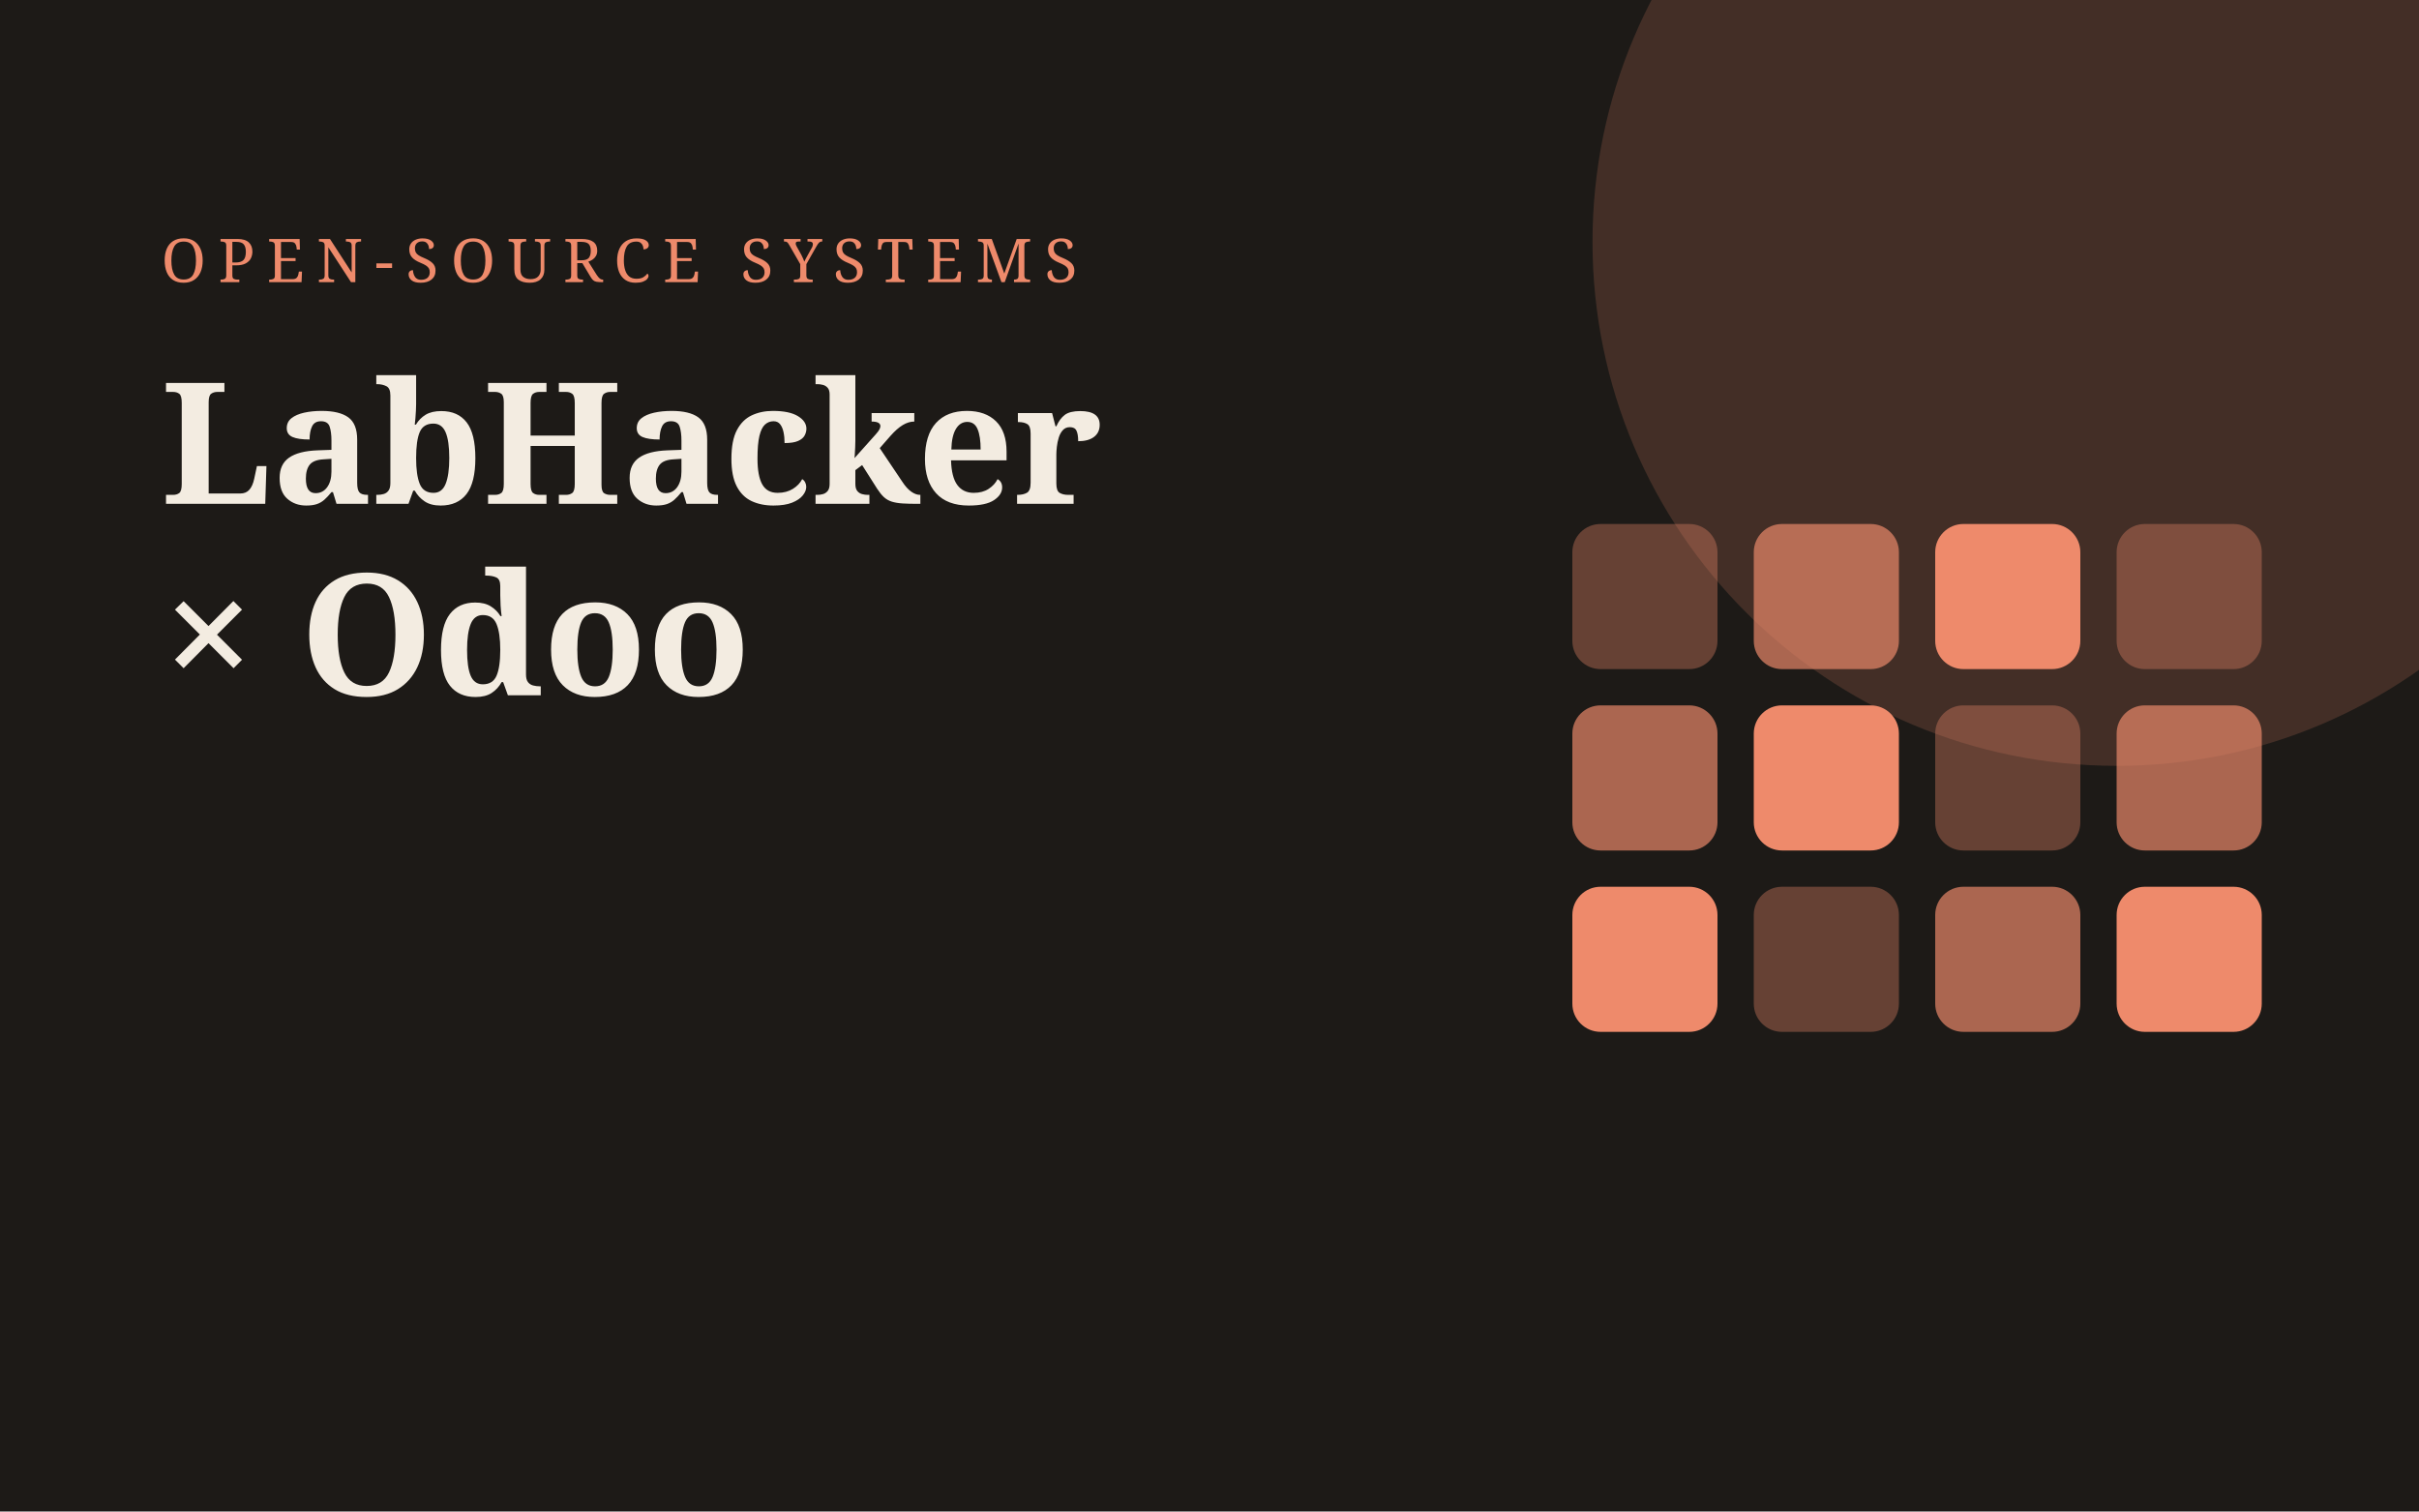
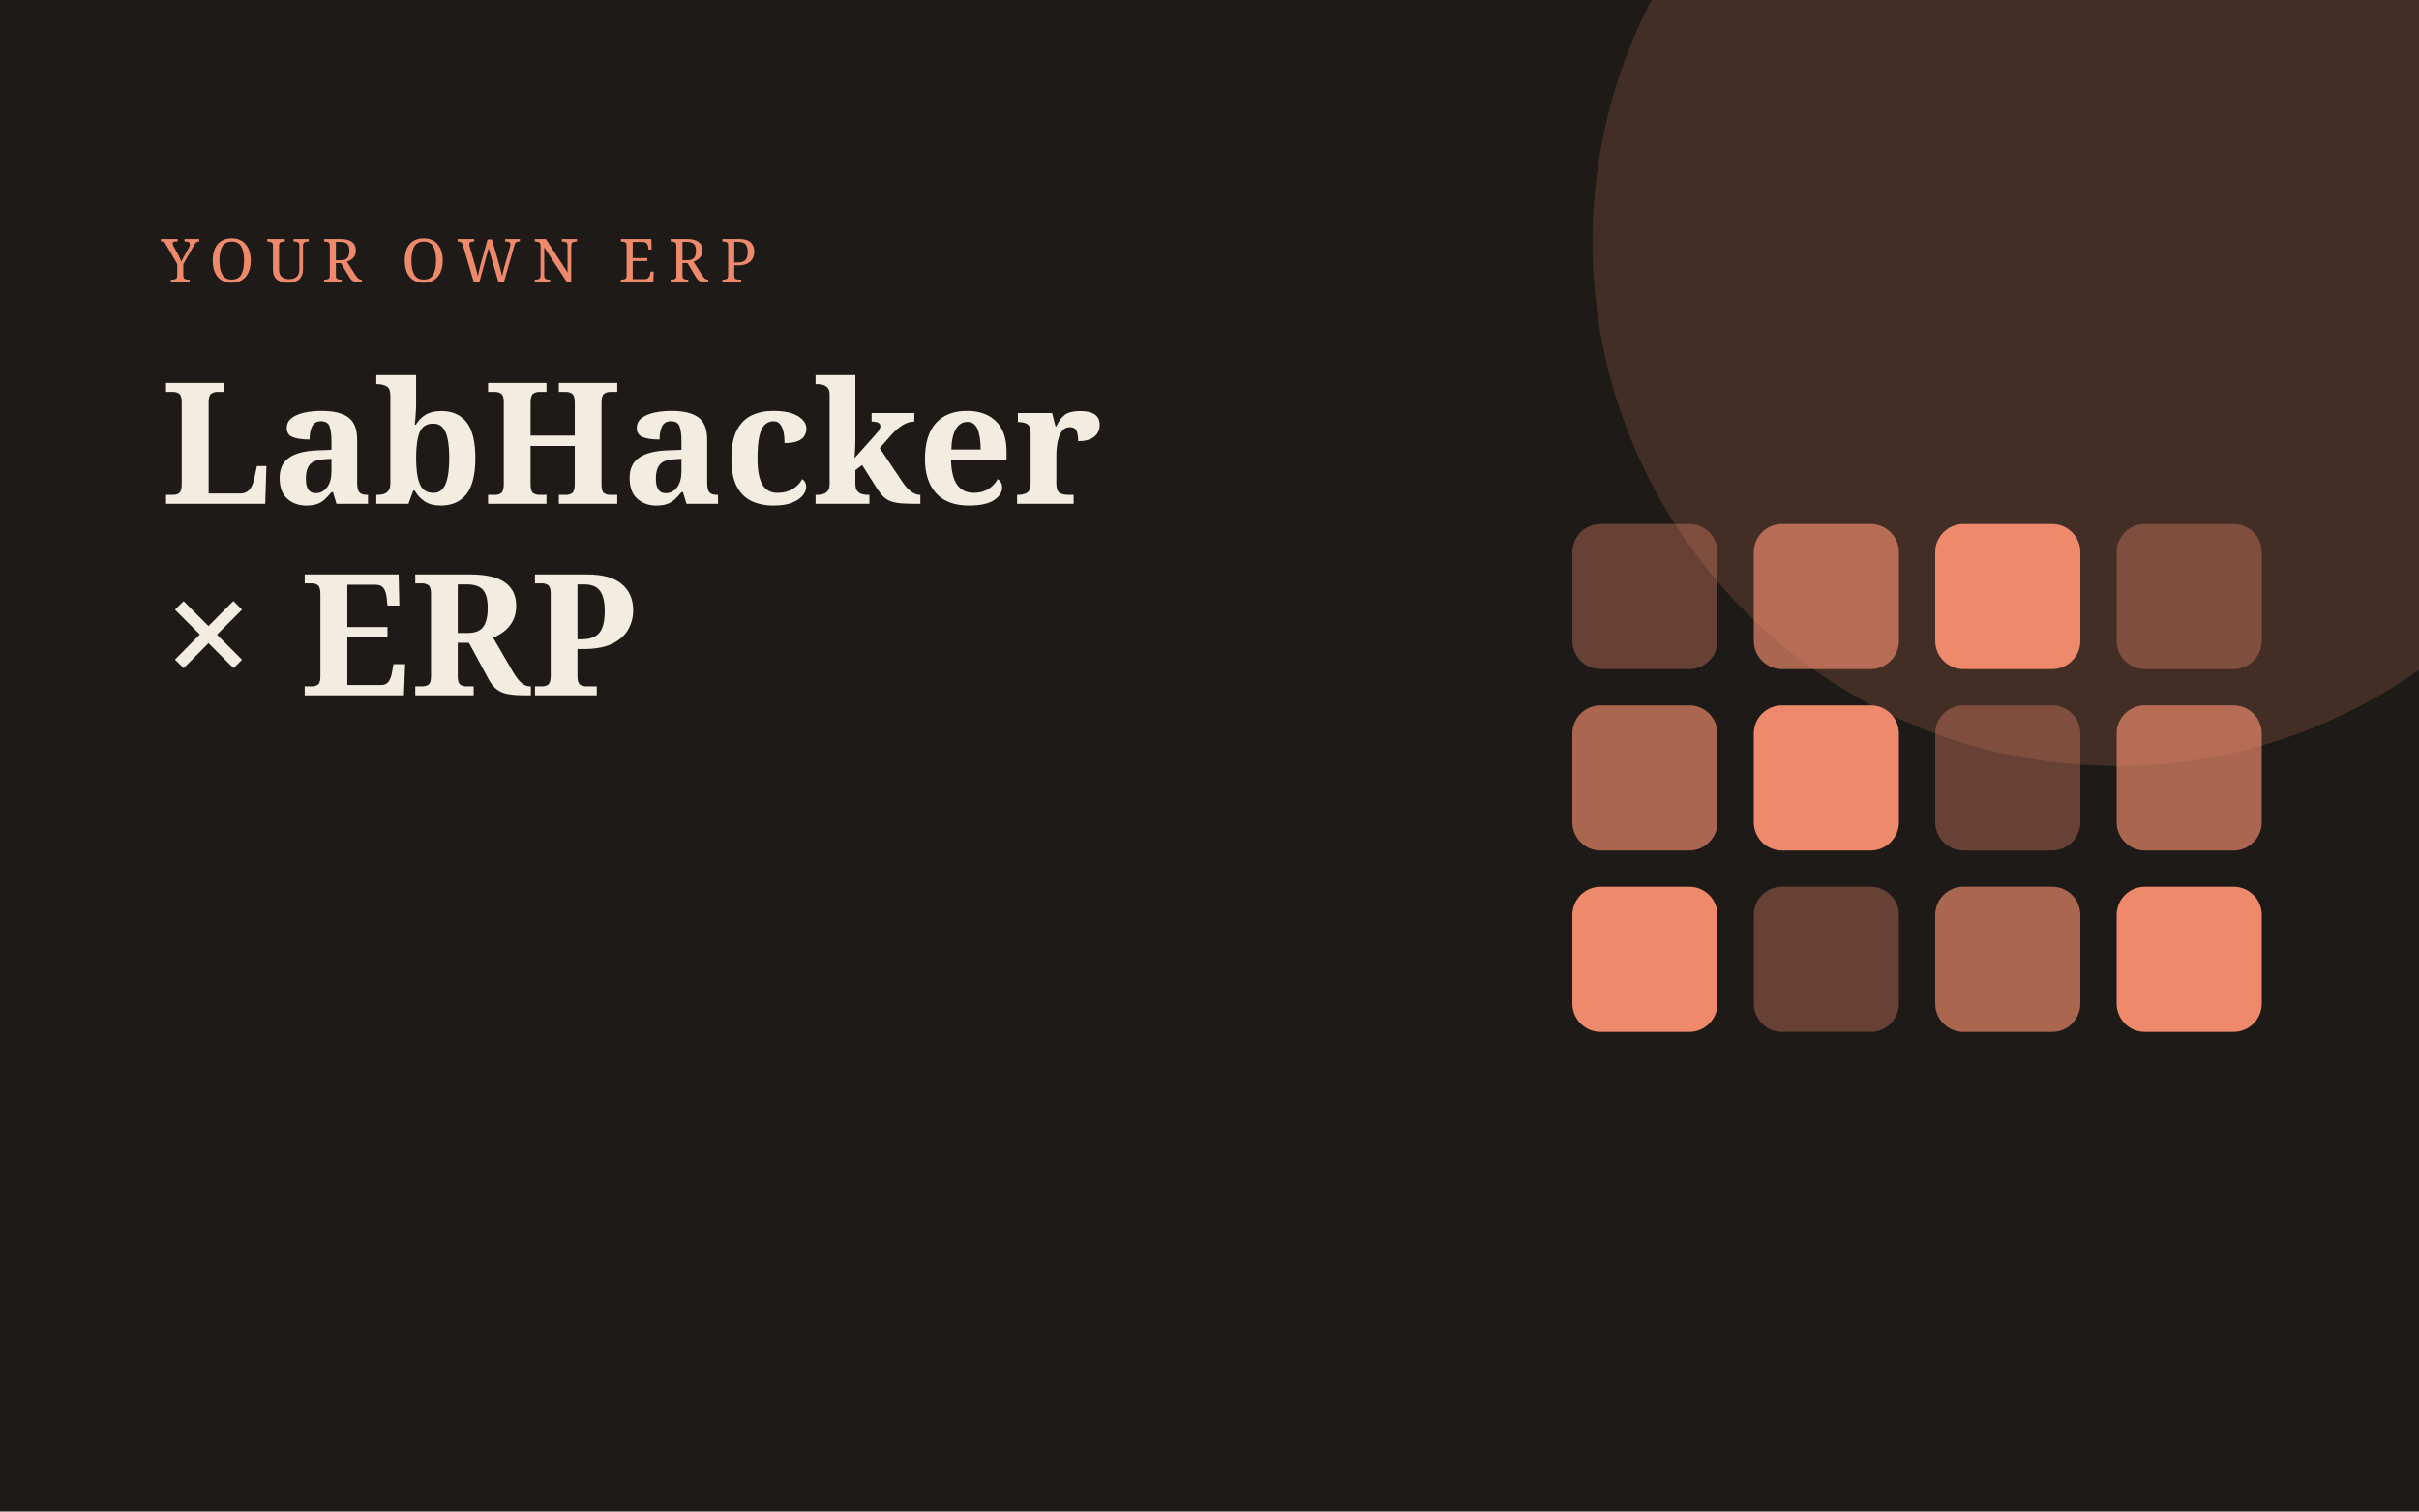
- <svg xmlns="http://www.w3.org/2000/svg" viewBox="0 0 1200 750" role="img" aria-label="LabHacker × Odoo">
+ <svg xmlns="http://www.w3.org/2000/svg" viewBox="0 0 1200 750" role="img" aria-label="LabHacker × ERP">
  <rect width="1200" height="750" fill="#1d1a17" />
  <circle cx="1050" cy="120" r="260" fill="#ee8a6b" opacity=".18" />
  <rect x="780" y="260" width="72" height="72" rx="14" fill="#ee8a6b" opacity="0.35" />
  <rect x="780" y="350" width="72" height="72" rx="14" fill="#ee8a6b" opacity="0.68" />
  <rect x="780" y="440" width="72" height="72" rx="14" fill="#ee8a6b" opacity="1.00" />
  <rect x="870" y="260" width="72" height="72" rx="14" fill="#ee8a6b" opacity="0.68" />
  <rect x="870" y="350" width="72" height="72" rx="14" fill="#ee8a6b" opacity="1.00" />
  <rect x="870" y="440" width="72" height="72" rx="14" fill="#ee8a6b" opacity="0.35" />
  <rect x="960" y="260" width="72" height="72" rx="14" fill="#ee8a6b" opacity="1.00" />
  <rect x="960" y="350" width="72" height="72" rx="14" fill="#ee8a6b" opacity="0.35" />
  <rect x="960" y="440" width="72" height="72" rx="14" fill="#ee8a6b" opacity="0.68" />
  <rect x="1050" y="260" width="72" height="72" rx="14" fill="#ee8a6b" opacity="0.35" />
  <rect x="1050" y="350" width="72" height="72" rx="14" fill="#ee8a6b" opacity="0.68" />
  <rect x="1050" y="440" width="72" height="72" rx="14" fill="#ee8a6b" opacity="1.00" />
-   <text x="80" y="140" font-family="Georgia, serif" font-size="30" letter-spacing="6" fill="#ee8a6b">OPEN-SOURCE SYSTEMS</text>
+   <text x="80" y="140" font-family="Georgia, serif" font-size="30" letter-spacing="6" fill="#ee8a6b">YOUR OWN ERP</text>
  <text x="80" y="250" font-family="Georgia, serif" font-weight="700" font-size="84" fill="#f3ece1">LabHacker</text>
-   <text x="80" y="345" font-family="Georgia, serif" font-weight="700" font-size="84" fill="#f3ece1">× Odoo</text>
+   <text x="80" y="345" font-family="Georgia, serif" font-weight="700" font-size="84" fill="#f3ece1">× ERP</text>
</svg>
